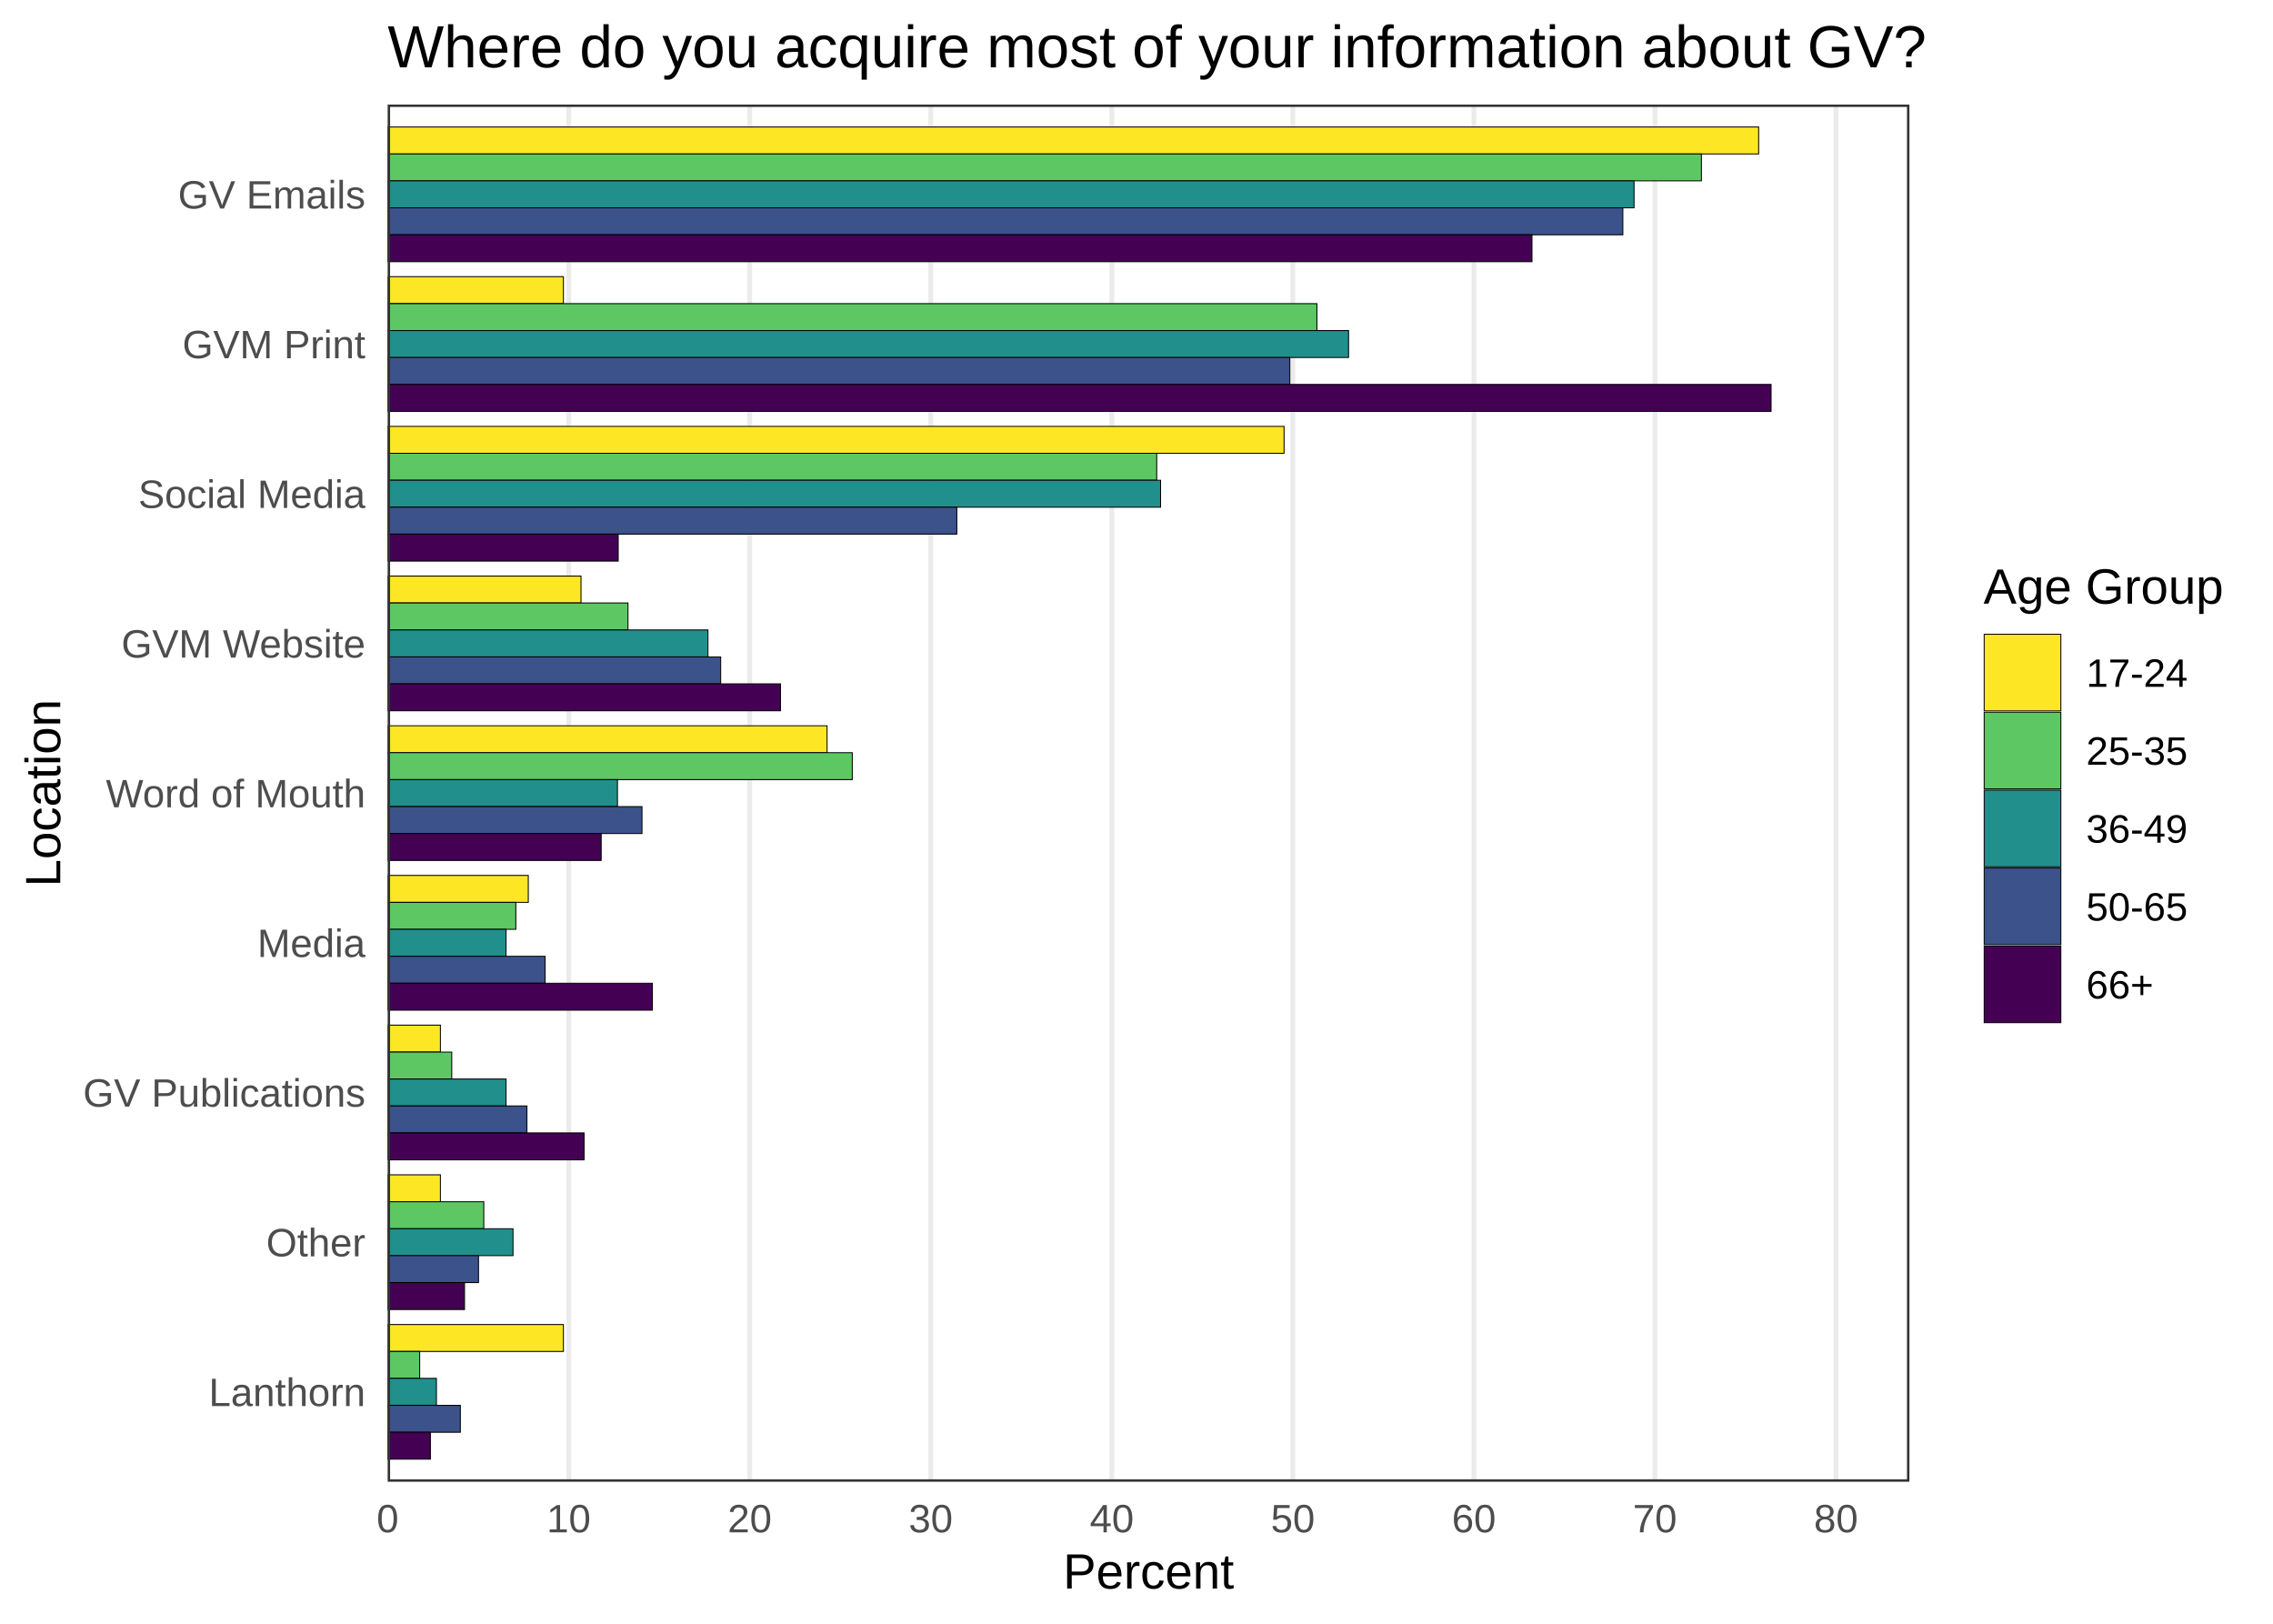
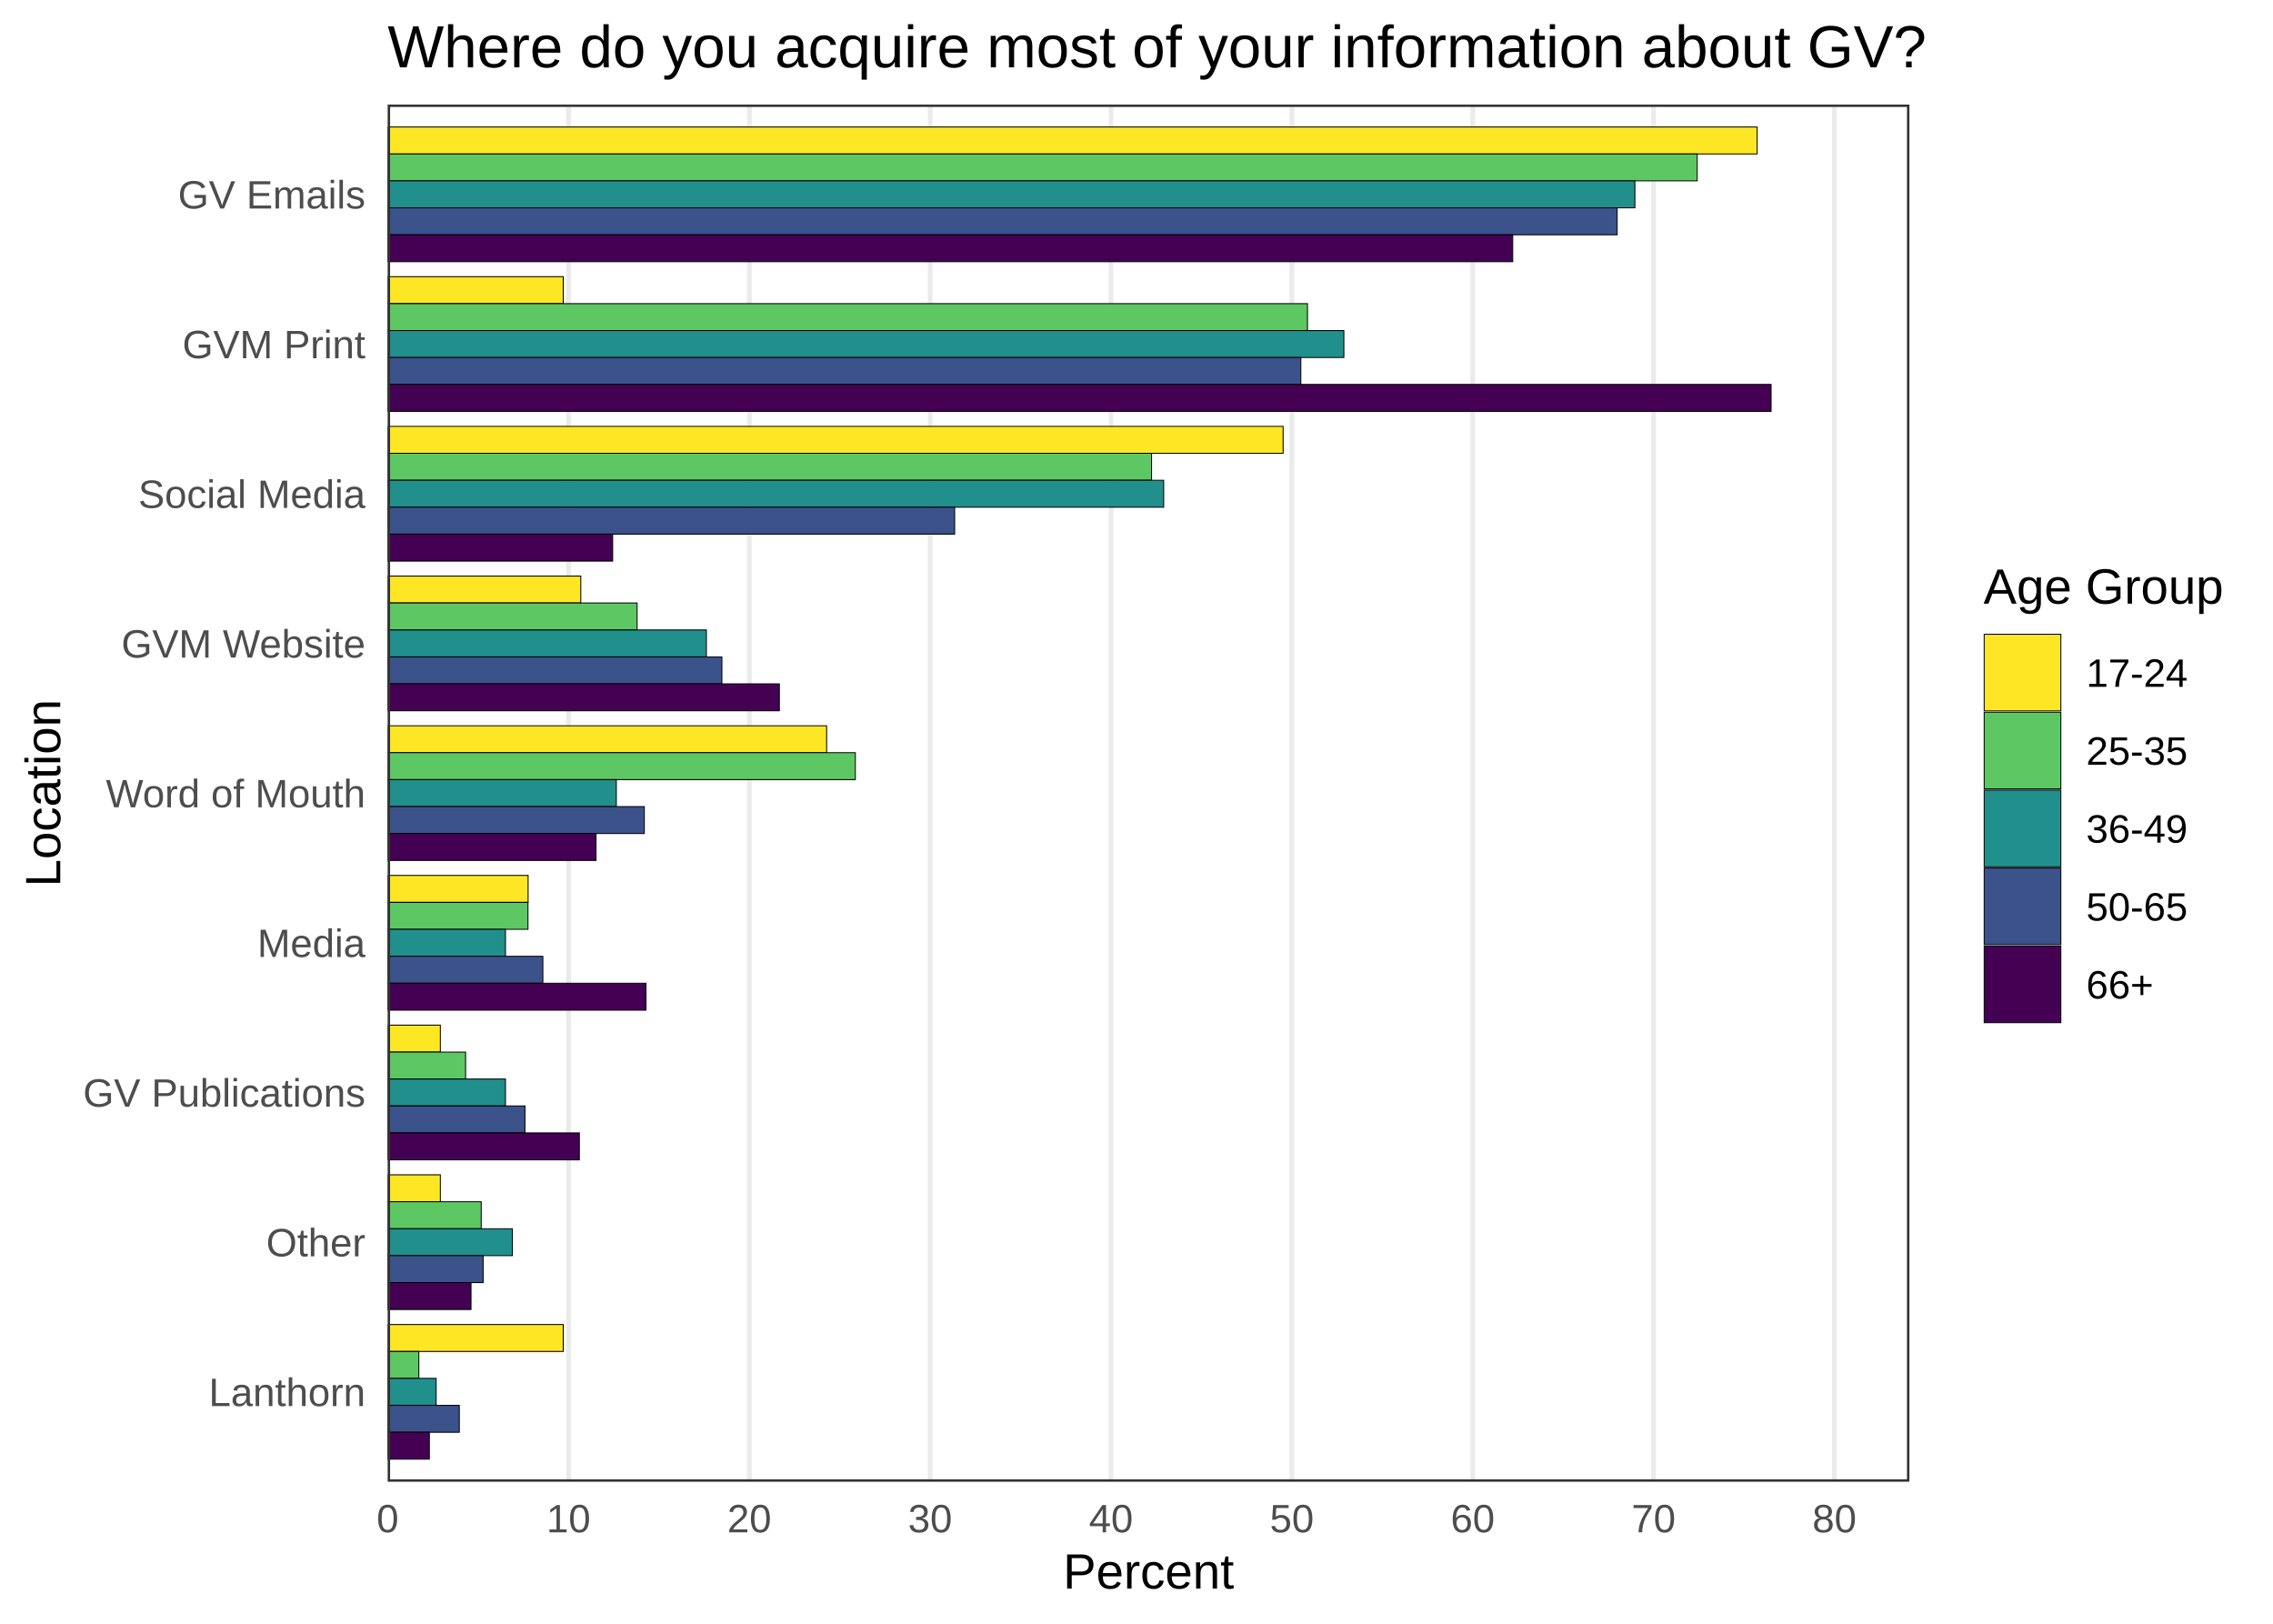
<svg xmlns="http://www.w3.org/2000/svg" class="svglite" width="504.00pt" height="360.00pt" viewBox="0 0 504.00 360.00">
  <defs>
    <style type="text/css">
    .svglite line, .svglite polyline, .svglite polygon, .svglite path, .svglite rect, .svglite circle {
      fill: none;
      stroke: #000000;
      stroke-linecap: round;
      stroke-linejoin: round;
      stroke-miterlimit: 10.00;
    }
    .svglite text {
      white-space: pre;
    }
  </style>
  </defs>
  <rect width="100%" height="100%" style="stroke: none; fill: #FFFFFF;" />
  <defs>
    <clipPath id="cpMC4wMHw1MDQuMDB8MC4wMHwzNjAuMDA=">
      <rect x="0.00" y="0.00" width="504.00" height="360.00" />
    </clipPath>
  </defs>
  <g clip-path="url(#cpMC4wMHw1MDQuMDB8MC4wMHwzNjAuMDA=)">
    <rect x="0.00" y="0.00" width="504.00" height="360.00" style="stroke-width: 1.07; stroke: #FFFFFF; fill: #FFFFFF;" />
  </g>
  <defs>
    <clipPath id="cpODUuOTZ8NDIzLjM4fDIzLjE4fDMyOC41MA==">
      <rect x="85.96" y="23.18" width="337.42" height="305.33" />
    </clipPath>
  </defs>
  <g clip-path="url(#cpODUuOTZ8NDIzLjM4fDIzLjE4fDMyOC41MA==)">
    <rect x="85.96" y="23.18" width="337.42" height="305.33" style="stroke-width: 1.07; stroke: none; fill: #FFFFFF;" />
    <polyline points="85.96,328.50 85.96,23.18 " style="stroke-width: 1.07; stroke: #EBEBEB; stroke-linecap: butt;" />
-     <polyline points="126.10,328.50 126.10,23.18 " style="stroke-width: 1.07; stroke: #EBEBEB; stroke-linecap: butt;" />
-     <polyline points="166.24,328.50 166.24,23.18 " style="stroke-width: 1.07; stroke: #EBEBEB; stroke-linecap: butt;" />
-     <polyline points="206.38,328.50 206.38,23.18 " style="stroke-width: 1.07; stroke: #EBEBEB; stroke-linecap: butt;" />
-     <polyline points="246.53,328.50 246.53,23.18 " style="stroke-width: 1.07; stroke: #EBEBEB; stroke-linecap: butt;" />
-     <polyline points="286.67,328.50 286.67,23.18 " style="stroke-width: 1.07; stroke: #EBEBEB; stroke-linecap: butt;" />
-     <polyline points="326.81,328.50 326.81,23.18 " style="stroke-width: 1.07; stroke: #EBEBEB; stroke-linecap: butt;" />
-     <polyline points="366.95,328.50 366.95,23.18 " style="stroke-width: 1.07; stroke: #EBEBEB; stroke-linecap: butt;" />
-     <polyline points="407.10,328.50 407.10,23.18 " style="stroke-width: 1.07; stroke: #EBEBEB; stroke-linecap: butt;" />
-     <rect x="85.96" y="28.16" width="303.99" height="5.97" style="stroke-width: 0.21; stroke-linecap: butt; stroke-linejoin: miter; fill: #FDE725;" />
-     <rect x="85.96" y="227.28" width="11.69" height="5.97" style="stroke-width: 0.21; stroke-linecap: butt; stroke-linejoin: miter; fill: #FDE725;" />
-     <rect x="85.96" y="61.34" width="38.97" height="5.97" style="stroke-width: 0.21; stroke-linecap: butt; stroke-linejoin: miter; fill: #FDE725;" />
-     <rect x="85.96" y="127.72" width="42.87" height="5.97" style="stroke-width: 0.21; stroke-linecap: butt; stroke-linejoin: miter; fill: #FDE725;" />
-     <rect x="85.96" y="293.66" width="38.97" height="5.97" style="stroke-width: 0.21; stroke-linecap: butt; stroke-linejoin: miter; fill: #FDE725;" />
-     <rect x="85.96" y="194.09" width="31.18" height="5.97" style="stroke-width: 0.21; stroke-linecap: butt; stroke-linejoin: miter; fill: #FDE725;" />
-     <rect x="85.96" y="260.47" width="11.69" height="5.97" style="stroke-width: 0.21; stroke-linecap: butt; stroke-linejoin: miter; fill: #FDE725;" />
-     <rect x="85.96" y="94.53" width="198.76" height="5.97" style="stroke-width: 0.21; stroke-linecap: butt; stroke-linejoin: miter; fill: #FDE725;" />
-     <rect x="85.96" y="160.91" width="97.43" height="5.97" style="stroke-width: 0.21; stroke-linecap: butt; stroke-linejoin: miter; fill: #FDE725;" />
-     <rect x="85.96" y="34.13" width="291.30" height="5.97" style="stroke-width: 0.21; stroke-linecap: butt; stroke-linejoin: miter; fill: #5DC863;" />
-     <rect x="85.96" y="233.26" width="14.21" height="5.97" style="stroke-width: 0.21; stroke-linecap: butt; stroke-linejoin: miter; fill: #5DC863;" />
-     <rect x="85.96" y="67.32" width="206.04" height="5.97" style="stroke-width: 0.21; stroke-linecap: butt; stroke-linejoin: miter; fill: #5DC863;" />
-     <rect x="85.96" y="133.69" width="53.29" height="5.97" style="stroke-width: 0.21; stroke-linecap: butt; stroke-linejoin: miter; fill: #5DC863;" />
-     <rect x="85.96" y="299.63" width="7.10" height="5.97" style="stroke-width: 0.21; stroke-linecap: butt; stroke-linejoin: miter; fill: #5DC863;" />
-     <rect x="85.96" y="200.07" width="28.42" height="5.97" style="stroke-width: 0.21; stroke-linecap: butt; stroke-linejoin: miter; fill: #5DC863;" />
-     <rect x="85.96" y="266.44" width="21.31" height="5.97" style="stroke-width: 0.21; stroke-linecap: butt; stroke-linejoin: miter; fill: #5DC863;" />
-     <rect x="85.96" y="100.50" width="170.52" height="5.97" style="stroke-width: 0.21; stroke-linecap: butt; stroke-linejoin: miter; fill: #5DC863;" />
-     <rect x="85.96" y="166.88" width="103.02" height="5.97" style="stroke-width: 0.21; stroke-linecap: butt; stroke-linejoin: miter; fill: #5DC863;" />
-     <rect x="85.96" y="40.10" width="276.36" height="5.97" style="stroke-width: 0.21; stroke-linecap: butt; stroke-linejoin: miter; fill: #21908C;" />
-     <rect x="85.96" y="239.23" width="26.25" height="5.97" style="stroke-width: 0.21; stroke-linecap: butt; stroke-linejoin: miter; fill: #21908C;" />
-     <rect x="85.96" y="73.29" width="213.06" height="5.97" style="stroke-width: 0.21; stroke-linecap: butt; stroke-linejoin: miter; fill: #21908C;" />
-     <rect x="85.96" y="139.67" width="71.02" height="5.97" style="stroke-width: 0.21; stroke-linecap: butt; stroke-linejoin: miter; fill: #21908C;" />
-     <rect x="85.96" y="305.60" width="10.81" height="5.97" style="stroke-width: 0.21; stroke-linecap: butt; stroke-linejoin: miter; fill: #21908C;" />
-     <rect x="85.96" y="206.04" width="26.25" height="5.97" style="stroke-width: 0.21; stroke-linecap: butt; stroke-linejoin: miter; fill: #21908C;" />
-     <rect x="85.96" y="272.42" width="27.79" height="5.97" style="stroke-width: 0.21; stroke-linecap: butt; stroke-linejoin: miter; fill: #21908C;" />
-     <rect x="85.96" y="106.48" width="171.38" height="5.97" style="stroke-width: 0.21; stroke-linecap: butt; stroke-linejoin: miter; fill: #21908C;" />
-     <rect x="85.96" y="172.85" width="50.95" height="5.97" style="stroke-width: 0.21; stroke-linecap: butt; stroke-linejoin: miter; fill: #21908C;" />
-     <rect x="85.96" y="46.08" width="273.88" height="5.97" style="stroke-width: 0.21; stroke-linecap: butt; stroke-linejoin: miter; fill: #3B528B;" />
-     <rect x="85.96" y="245.20" width="30.88" height="5.97" style="stroke-width: 0.21; stroke-linecap: butt; stroke-linejoin: miter; fill: #3B528B;" />
-     <rect x="85.96" y="79.26" width="200.04" height="5.97" style="stroke-width: 0.21; stroke-linecap: butt; stroke-linejoin: miter; fill: #3B528B;" />
-     <rect x="85.96" y="145.64" width="73.84" height="5.97" style="stroke-width: 0.21; stroke-linecap: butt; stroke-linejoin: miter; fill: #3B528B;" />
-     <rect x="85.96" y="311.58" width="16.11" height="5.97" style="stroke-width: 0.21; stroke-linecap: butt; stroke-linejoin: miter; fill: #3B528B;" />
-     <rect x="85.96" y="212.02" width="34.91" height="5.97" style="stroke-width: 0.21; stroke-linecap: butt; stroke-linejoin: miter; fill: #3B528B;" />
-     <rect x="85.96" y="278.39" width="20.14" height="5.97" style="stroke-width: 0.21; stroke-linecap: butt; stroke-linejoin: miter; fill: #3B528B;" />
-     <rect x="85.96" y="112.45" width="126.20" height="5.97" style="stroke-width: 0.21; stroke-linecap: butt; stroke-linejoin: miter; fill: #3B528B;" />
-     <rect x="85.96" y="178.83" width="56.39" height="5.97" style="stroke-width: 0.21; stroke-linecap: butt; stroke-linejoin: miter; fill: #3B528B;" />
-     <rect x="85.96" y="52.05" width="253.73" height="5.97" style="stroke-width: 0.21; stroke-linecap: butt; stroke-linejoin: miter; fill: #440154;" />
-     <rect x="85.96" y="251.18" width="43.55" height="5.97" style="stroke-width: 0.21; stroke-linecap: butt; stroke-linejoin: miter; fill: #440154;" />
+     <polyline points="126.06,328.50 126.06,23.18 " style="stroke-width: 1.07; stroke: #EBEBEB; stroke-linecap: butt;" />
+     <polyline points="166.16,328.50 166.16,23.18 " style="stroke-width: 1.07; stroke: #EBEBEB; stroke-linecap: butt;" />
+     <polyline points="206.25,328.50 206.25,23.18 " style="stroke-width: 1.07; stroke: #EBEBEB; stroke-linecap: butt;" />
+     <polyline points="246.35,328.50 246.35,23.18 " style="stroke-width: 1.07; stroke: #EBEBEB; stroke-linecap: butt;" />
+     <polyline points="286.45,328.50 286.45,23.18 " style="stroke-width: 1.07; stroke: #EBEBEB; stroke-linecap: butt;" />
+     <polyline points="326.55,328.50 326.55,23.18 " style="stroke-width: 1.07; stroke: #EBEBEB; stroke-linecap: butt;" />
+     <polyline points="366.65,328.50 366.65,23.18 " style="stroke-width: 1.07; stroke: #EBEBEB; stroke-linecap: butt;" />
+     <polyline points="406.75,328.50 406.75,23.18 " style="stroke-width: 1.07; stroke: #EBEBEB; stroke-linecap: butt;" />
+     <rect x="85.96" y="28.16" width="303.66" height="5.97" style="stroke-width: 0.21; stroke-linecap: butt; stroke-linejoin: miter; fill: #FDE725;" />
+     <rect x="85.96" y="227.28" width="11.68" height="5.97" style="stroke-width: 0.21; stroke-linecap: butt; stroke-linejoin: miter; fill: #FDE725;" />
+     <rect x="85.96" y="61.34" width="38.93" height="5.97" style="stroke-width: 0.21; stroke-linecap: butt; stroke-linejoin: miter; fill: #FDE725;" />
+     <rect x="85.96" y="127.72" width="42.82" height="5.97" style="stroke-width: 0.21; stroke-linecap: butt; stroke-linejoin: miter; fill: #FDE725;" />
+     <rect x="85.96" y="293.66" width="38.93" height="5.97" style="stroke-width: 0.21; stroke-linecap: butt; stroke-linejoin: miter; fill: #FDE725;" />
+     <rect x="85.96" y="194.09" width="31.14" height="5.97" style="stroke-width: 0.21; stroke-linecap: butt; stroke-linejoin: miter; fill: #FDE725;" />
+     <rect x="85.96" y="260.47" width="11.68" height="5.97" style="stroke-width: 0.21; stroke-linecap: butt; stroke-linejoin: miter; fill: #FDE725;" />
+     <rect x="85.96" y="94.53" width="198.55" height="5.97" style="stroke-width: 0.21; stroke-linecap: butt; stroke-linejoin: miter; fill: #FDE725;" />
+     <rect x="85.96" y="160.91" width="97.33" height="5.97" style="stroke-width: 0.21; stroke-linecap: butt; stroke-linejoin: miter; fill: #FDE725;" />
+     <rect x="85.96" y="34.13" width="290.37" height="5.97" style="stroke-width: 0.21; stroke-linecap: butt; stroke-linejoin: miter; fill: #5DC863;" />
+     <rect x="85.96" y="233.26" width="17.28" height="5.97" style="stroke-width: 0.21; stroke-linecap: butt; stroke-linejoin: miter; fill: #5DC863;" />
+     <rect x="85.96" y="67.32" width="203.95" height="5.97" style="stroke-width: 0.21; stroke-linecap: butt; stroke-linejoin: miter; fill: #5DC863;" />
+     <rect x="85.96" y="133.69" width="55.31" height="5.97" style="stroke-width: 0.21; stroke-linecap: butt; stroke-linejoin: miter; fill: #5DC863;" />
+     <rect x="85.96" y="299.63" width="6.91" height="5.97" style="stroke-width: 0.21; stroke-linecap: butt; stroke-linejoin: miter; fill: #5DC863;" />
+     <rect x="85.96" y="200.07" width="31.11" height="5.97" style="stroke-width: 0.21; stroke-linecap: butt; stroke-linejoin: miter; fill: #5DC863;" />
+     <rect x="85.96" y="266.44" width="20.74" height="5.97" style="stroke-width: 0.21; stroke-linecap: butt; stroke-linejoin: miter; fill: #5DC863;" />
+     <rect x="85.96" y="100.50" width="169.38" height="5.97" style="stroke-width: 0.21; stroke-linecap: butt; stroke-linejoin: miter; fill: #5DC863;" />
+     <rect x="85.96" y="166.88" width="103.70" height="5.97" style="stroke-width: 0.21; stroke-linecap: butt; stroke-linejoin: miter; fill: #5DC863;" />
+     <rect x="85.96" y="40.10" width="276.55" height="5.97" style="stroke-width: 0.21; stroke-linecap: butt; stroke-linejoin: miter; fill: #21908C;" />
+     <rect x="85.96" y="239.23" width="26.12" height="5.97" style="stroke-width: 0.21; stroke-linecap: butt; stroke-linejoin: miter; fill: #21908C;" />
+     <rect x="85.96" y="73.29" width="212.02" height="5.97" style="stroke-width: 0.21; stroke-linecap: butt; stroke-linejoin: miter; fill: #21908C;" />
+     <rect x="85.96" y="139.67" width="70.67" height="5.97" style="stroke-width: 0.21; stroke-linecap: butt; stroke-linejoin: miter; fill: #21908C;" />
+     <rect x="85.96" y="305.60" width="10.75" height="5.97" style="stroke-width: 0.21; stroke-linecap: butt; stroke-linejoin: miter; fill: #21908C;" />
+     <rect x="85.96" y="206.04" width="26.12" height="5.97" style="stroke-width: 0.21; stroke-linecap: butt; stroke-linejoin: miter; fill: #21908C;" />
+     <rect x="85.96" y="272.42" width="27.65" height="5.97" style="stroke-width: 0.21; stroke-linecap: butt; stroke-linejoin: miter; fill: #21908C;" />
+     <rect x="85.96" y="106.48" width="172.07" height="5.97" style="stroke-width: 0.21; stroke-linecap: butt; stroke-linejoin: miter; fill: #21908C;" />
+     <rect x="85.96" y="172.85" width="50.70" height="5.97" style="stroke-width: 0.21; stroke-linecap: butt; stroke-linejoin: miter; fill: #21908C;" />
+     <rect x="85.96" y="46.08" width="272.62" height="5.97" style="stroke-width: 0.21; stroke-linecap: butt; stroke-linejoin: miter; fill: #3B528B;" />
+     <rect x="85.96" y="245.20" width="30.44" height="5.97" style="stroke-width: 0.21; stroke-linecap: butt; stroke-linejoin: miter; fill: #3B528B;" />
+     <rect x="85.96" y="79.26" width="202.48" height="5.97" style="stroke-width: 0.21; stroke-linecap: butt; stroke-linejoin: miter; fill: #3B528B;" />
+     <rect x="85.96" y="145.64" width="74.11" height="5.97" style="stroke-width: 0.21; stroke-linecap: butt; stroke-linejoin: miter; fill: #3B528B;" />
+     <rect x="85.96" y="311.58" width="15.88" height="5.97" style="stroke-width: 0.21; stroke-linecap: butt; stroke-linejoin: miter; fill: #3B528B;" />
+     <rect x="85.96" y="212.02" width="34.41" height="5.97" style="stroke-width: 0.21; stroke-linecap: butt; stroke-linejoin: miter; fill: #3B528B;" />
+     <rect x="85.96" y="278.39" width="21.17" height="5.97" style="stroke-width: 0.21; stroke-linecap: butt; stroke-linejoin: miter; fill: #3B528B;" />
+     <rect x="85.96" y="112.45" width="125.72" height="5.97" style="stroke-width: 0.21; stroke-linecap: butt; stroke-linejoin: miter; fill: #3B528B;" />
+     <rect x="85.96" y="178.83" width="56.91" height="5.97" style="stroke-width: 0.21; stroke-linecap: butt; stroke-linejoin: miter; fill: #3B528B;" />
+     <rect x="85.96" y="52.05" width="249.46" height="5.97" style="stroke-width: 0.21; stroke-linecap: butt; stroke-linejoin: miter; fill: #440154;" />
+     <rect x="85.96" y="251.18" width="42.50" height="5.97" style="stroke-width: 0.21; stroke-linecap: butt; stroke-linejoin: miter; fill: #440154;" />
    <rect x="85.96" y="85.24" width="306.75" height="5.97" style="stroke-width: 0.21; stroke-linecap: butt; stroke-linejoin: miter; fill: #440154;" />
-     <rect x="85.96" y="151.61" width="87.10" height="5.97" style="stroke-width: 0.21; stroke-linecap: butt; stroke-linejoin: miter; fill: #440154;" />
-     <rect x="85.96" y="317.55" width="9.47" height="5.97" style="stroke-width: 0.21; stroke-linecap: butt; stroke-linejoin: miter; fill: #440154;" />
-     <rect x="85.96" y="217.99" width="58.70" height="5.97" style="stroke-width: 0.21; stroke-linecap: butt; stroke-linejoin: miter; fill: #440154;" />
-     <rect x="85.96" y="284.36" width="17.04" height="5.97" style="stroke-width: 0.21; stroke-linecap: butt; stroke-linejoin: miter; fill: #440154;" />
-     <rect x="85.96" y="118.43" width="51.12" height="5.97" style="stroke-width: 0.21; stroke-linecap: butt; stroke-linejoin: miter; fill: #440154;" />
-     <rect x="85.96" y="184.80" width="47.34" height="5.97" style="stroke-width: 0.21; stroke-linecap: butt; stroke-linejoin: miter; fill: #440154;" />
+     <rect x="85.96" y="151.61" width="86.85" height="5.97" style="stroke-width: 0.21; stroke-linecap: butt; stroke-linejoin: miter; fill: #440154;" />
+     <rect x="85.96" y="317.55" width="9.24" height="5.97" style="stroke-width: 0.21; stroke-linecap: butt; stroke-linejoin: miter; fill: #440154;" />
+     <rect x="85.96" y="217.99" width="57.28" height="5.97" style="stroke-width: 0.21; stroke-linecap: butt; stroke-linejoin: miter; fill: #440154;" />
+     <rect x="85.96" y="284.36" width="18.48" height="5.97" style="stroke-width: 0.21; stroke-linecap: butt; stroke-linejoin: miter; fill: #440154;" />
+     <rect x="85.96" y="118.43" width="49.89" height="5.97" style="stroke-width: 0.21; stroke-linecap: butt; stroke-linejoin: miter; fill: #440154;" />
+     <rect x="85.96" y="184.80" width="46.20" height="5.97" style="stroke-width: 0.21; stroke-linecap: butt; stroke-linejoin: miter; fill: #440154;" />
    <rect x="85.96" y="23.18" width="337.42" height="305.33" style="stroke-width: 1.07; stroke: #333333;" />
  </g>
  <g clip-path="url(#cpMC4wMHw1MDQuMDB8MC4wMHwzNjAuMDA=)">
    <text x="81.03" y="311.74" text-anchor="end" style="font-size: 8.80px;fill: #4D4D4D; font-family: &quot;Arial&quot;;" textLength="34.75px" lengthAdjust="spacingAndGlyphs">Lanthorn</text>
    <text x="81.03" y="278.55" text-anchor="end" style="font-size: 8.80px;fill: #4D4D4D; font-family: &quot;Arial&quot;;" textLength="22.02px" lengthAdjust="spacingAndGlyphs">Other</text>
    <text x="81.03" y="245.37" text-anchor="end" style="font-size: 8.80px;fill: #4D4D4D; font-family: &quot;Arial&quot;;" textLength="62.61px" lengthAdjust="spacingAndGlyphs">GV Publications</text>
    <text x="81.03" y="212.18" text-anchor="end" style="font-size: 8.80px;fill: #4D4D4D; font-family: &quot;Arial&quot;;" textLength="23.97px" lengthAdjust="spacingAndGlyphs">Media</text>
    <text x="81.03" y="178.99" text-anchor="end" style="font-size: 8.80px;fill: #4D4D4D; font-family: &quot;Arial&quot;;" textLength="57.57px" lengthAdjust="spacingAndGlyphs">Word of Mouth</text>
    <text x="81.03" y="145.80" text-anchor="end" style="font-size: 8.80px;fill: #4D4D4D; font-family: &quot;Arial&quot;;" textLength="54.12px" lengthAdjust="spacingAndGlyphs">GVM Website</text>
    <text x="81.03" y="112.62" text-anchor="end" style="font-size: 8.80px;fill: #4D4D4D; font-family: &quot;Arial&quot;;" textLength="50.38px" lengthAdjust="spacingAndGlyphs">Social Media</text>
    <text x="81.03" y="79.43" text-anchor="end" style="font-size: 8.80px;fill: #4D4D4D; font-family: &quot;Arial&quot;;" textLength="40.59px" lengthAdjust="spacingAndGlyphs">GVM Print</text>
    <text x="81.03" y="46.24" text-anchor="end" style="font-size: 8.80px;fill: #4D4D4D; font-family: &quot;Arial&quot;;" textLength="41.56px" lengthAdjust="spacingAndGlyphs">GV Emails</text>
    <text x="85.96" y="339.74" text-anchor="middle" style="font-size: 8.80px;fill: #4D4D4D; font-family: &quot;Arial&quot;;" textLength="4.90px" lengthAdjust="spacingAndGlyphs">0</text>
-     <text x="126.10" y="339.74" text-anchor="middle" style="font-size: 8.80px;fill: #4D4D4D; font-family: &quot;Arial&quot;;" textLength="9.79px" lengthAdjust="spacingAndGlyphs">10</text>
-     <text x="166.24" y="339.74" text-anchor="middle" style="font-size: 8.80px;fill: #4D4D4D; font-family: &quot;Arial&quot;;" textLength="9.79px" lengthAdjust="spacingAndGlyphs">20</text>
-     <text x="206.38" y="339.74" text-anchor="middle" style="font-size: 8.80px;fill: #4D4D4D; font-family: &quot;Arial&quot;;" textLength="9.79px" lengthAdjust="spacingAndGlyphs">30</text>
-     <text x="246.53" y="339.74" text-anchor="middle" style="font-size: 8.80px;fill: #4D4D4D; font-family: &quot;Arial&quot;;" textLength="9.79px" lengthAdjust="spacingAndGlyphs">40</text>
-     <text x="286.67" y="339.74" text-anchor="middle" style="font-size: 8.80px;fill: #4D4D4D; font-family: &quot;Arial&quot;;" textLength="9.79px" lengthAdjust="spacingAndGlyphs">50</text>
-     <text x="326.81" y="339.74" text-anchor="middle" style="font-size: 8.80px;fill: #4D4D4D; font-family: &quot;Arial&quot;;" textLength="9.79px" lengthAdjust="spacingAndGlyphs">60</text>
-     <text x="366.95" y="339.74" text-anchor="middle" style="font-size: 8.80px;fill: #4D4D4D; font-family: &quot;Arial&quot;;" textLength="9.79px" lengthAdjust="spacingAndGlyphs">70</text>
-     <text x="407.10" y="339.74" text-anchor="middle" style="font-size: 8.80px;fill: #4D4D4D; font-family: &quot;Arial&quot;;" textLength="9.79px" lengthAdjust="spacingAndGlyphs">80</text>
+     <text x="126.06" y="339.74" text-anchor="middle" style="font-size: 8.80px;fill: #4D4D4D; font-family: &quot;Arial&quot;;" textLength="9.79px" lengthAdjust="spacingAndGlyphs">10</text>
+     <text x="166.16" y="339.74" text-anchor="middle" style="font-size: 8.80px;fill: #4D4D4D; font-family: &quot;Arial&quot;;" textLength="9.79px" lengthAdjust="spacingAndGlyphs">20</text>
+     <text x="206.25" y="339.74" text-anchor="middle" style="font-size: 8.80px;fill: #4D4D4D; font-family: &quot;Arial&quot;;" textLength="9.79px" lengthAdjust="spacingAndGlyphs">30</text>
+     <text x="246.35" y="339.74" text-anchor="middle" style="font-size: 8.80px;fill: #4D4D4D; font-family: &quot;Arial&quot;;" textLength="9.79px" lengthAdjust="spacingAndGlyphs">40</text>
+     <text x="286.45" y="339.74" text-anchor="middle" style="font-size: 8.80px;fill: #4D4D4D; font-family: &quot;Arial&quot;;" textLength="9.79px" lengthAdjust="spacingAndGlyphs">50</text>
+     <text x="326.55" y="339.74" text-anchor="middle" style="font-size: 8.80px;fill: #4D4D4D; font-family: &quot;Arial&quot;;" textLength="9.79px" lengthAdjust="spacingAndGlyphs">60</text>
+     <text x="366.65" y="339.74" text-anchor="middle" style="font-size: 8.80px;fill: #4D4D4D; font-family: &quot;Arial&quot;;" textLength="9.79px" lengthAdjust="spacingAndGlyphs">70</text>
+     <text x="406.75" y="339.74" text-anchor="middle" style="font-size: 8.80px;fill: #4D4D4D; font-family: &quot;Arial&quot;;" textLength="9.79px" lengthAdjust="spacingAndGlyphs">80</text>
    <text x="254.67" y="352.20" text-anchor="middle" style="font-size: 11.00px; font-family: &quot;Arial&quot;;" textLength="37.92px" lengthAdjust="spacingAndGlyphs">Percent</text>
    <text transform="translate(13.36,175.84) rotate(-90)" text-anchor="middle" style="font-size: 11.00px; font-family: &quot;Arial&quot;;" textLength="41.60px" lengthAdjust="spacingAndGlyphs">Location</text>
    <rect x="434.34" y="119.32" width="64.18" height="113.03" style="stroke-width: 1.07; stroke: none; fill: #FFFFFF;" />
    <text x="439.82" y="133.84" style="font-size: 11.00px; font-family: &quot;Arial&quot;;" textLength="53.22px" lengthAdjust="spacingAndGlyphs">Age Group</text>
    <rect x="439.82" y="140.48" width="17.28" height="17.28" style="stroke-width: 1.07; stroke: none; fill: #FFFFFF;" />
    <rect x="439.96" y="140.62" width="17.00" height="17.00" style="stroke-width: 0.21; stroke-linecap: butt; stroke-linejoin: miter; fill: #FDE725;" />
    <rect x="439.82" y="157.76" width="17.28" height="17.28" style="stroke-width: 1.07; stroke: none; fill: #FFFFFF;" />
    <rect x="439.96" y="157.90" width="17.00" height="17.00" style="stroke-width: 0.21; stroke-linecap: butt; stroke-linejoin: miter; fill: #5DC863;" />
    <rect x="439.82" y="175.04" width="17.28" height="17.28" style="stroke-width: 1.07; stroke: none; fill: #FFFFFF;" />
    <rect x="439.96" y="175.18" width="17.00" height="17.00" style="stroke-width: 0.21; stroke-linecap: butt; stroke-linejoin: miter; fill: #21908C;" />
    <rect x="439.82" y="192.32" width="17.28" height="17.28" style="stroke-width: 1.07; stroke: none; fill: #FFFFFF;" />
    <rect x="439.96" y="192.46" width="17.00" height="17.00" style="stroke-width: 0.21; stroke-linecap: butt; stroke-linejoin: miter; fill: #3B528B;" />
    <rect x="439.82" y="209.60" width="17.28" height="17.28" style="stroke-width: 1.07; stroke: none; fill: #FFFFFF;" />
    <rect x="439.96" y="209.74" width="17.00" height="17.00" style="stroke-width: 0.21; stroke-linecap: butt; stroke-linejoin: miter; fill: #440154;" />
    <text x="462.58" y="152.27" style="font-size: 8.80px; font-family: &quot;Arial&quot;;" textLength="22.51px" lengthAdjust="spacingAndGlyphs">17-24</text>
    <text x="462.58" y="169.55" style="font-size: 8.80px; font-family: &quot;Arial&quot;;" textLength="22.51px" lengthAdjust="spacingAndGlyphs">25-35</text>
    <text x="462.58" y="186.83" style="font-size: 8.80px; font-family: &quot;Arial&quot;;" textLength="22.51px" lengthAdjust="spacingAndGlyphs">36-49</text>
    <text x="462.58" y="204.11" style="font-size: 8.80px; font-family: &quot;Arial&quot;;" textLength="22.51px" lengthAdjust="spacingAndGlyphs">50-65</text>
    <text x="462.58" y="221.39" style="font-size: 8.80px; font-family: &quot;Arial&quot;;" textLength="14.93px" lengthAdjust="spacingAndGlyphs">66+</text>
    <text x="85.96" y="14.93" style="font-size: 13.20px; font-family: &quot;Arial&quot;;" textLength="340.95px" lengthAdjust="spacingAndGlyphs">Where do you acquire most of your information about GV?</text>
  </g>
</svg>
